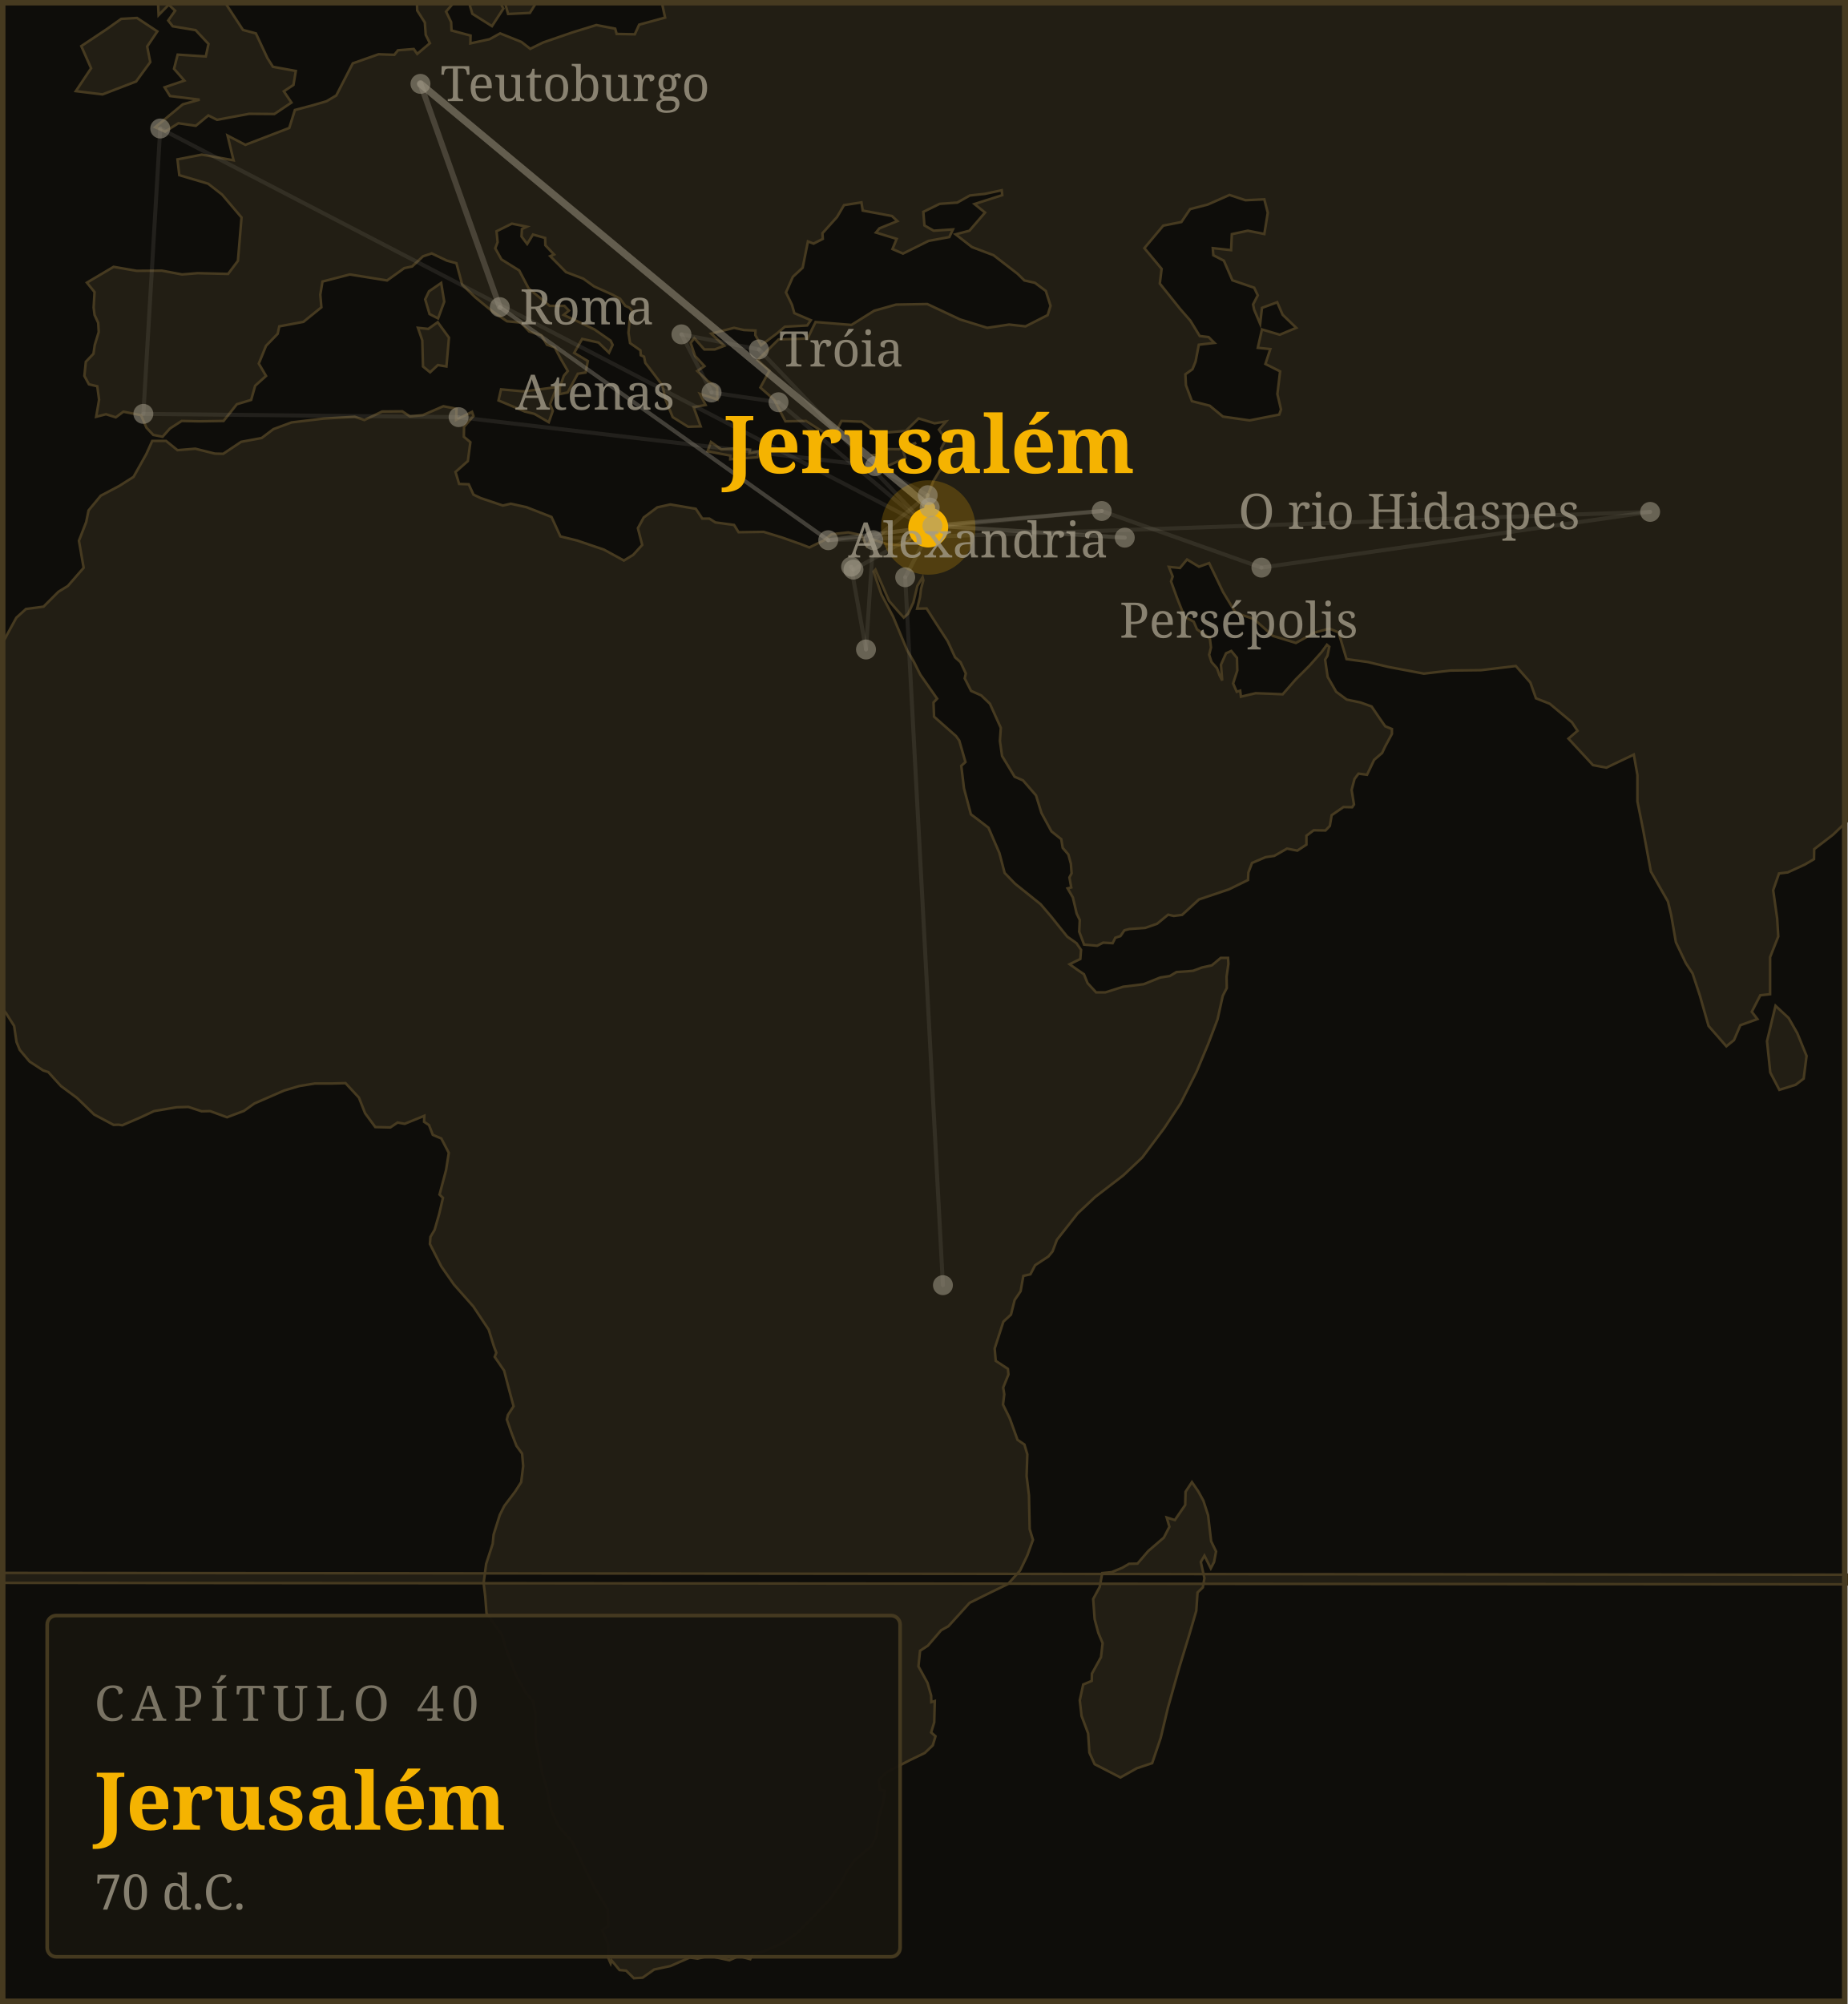
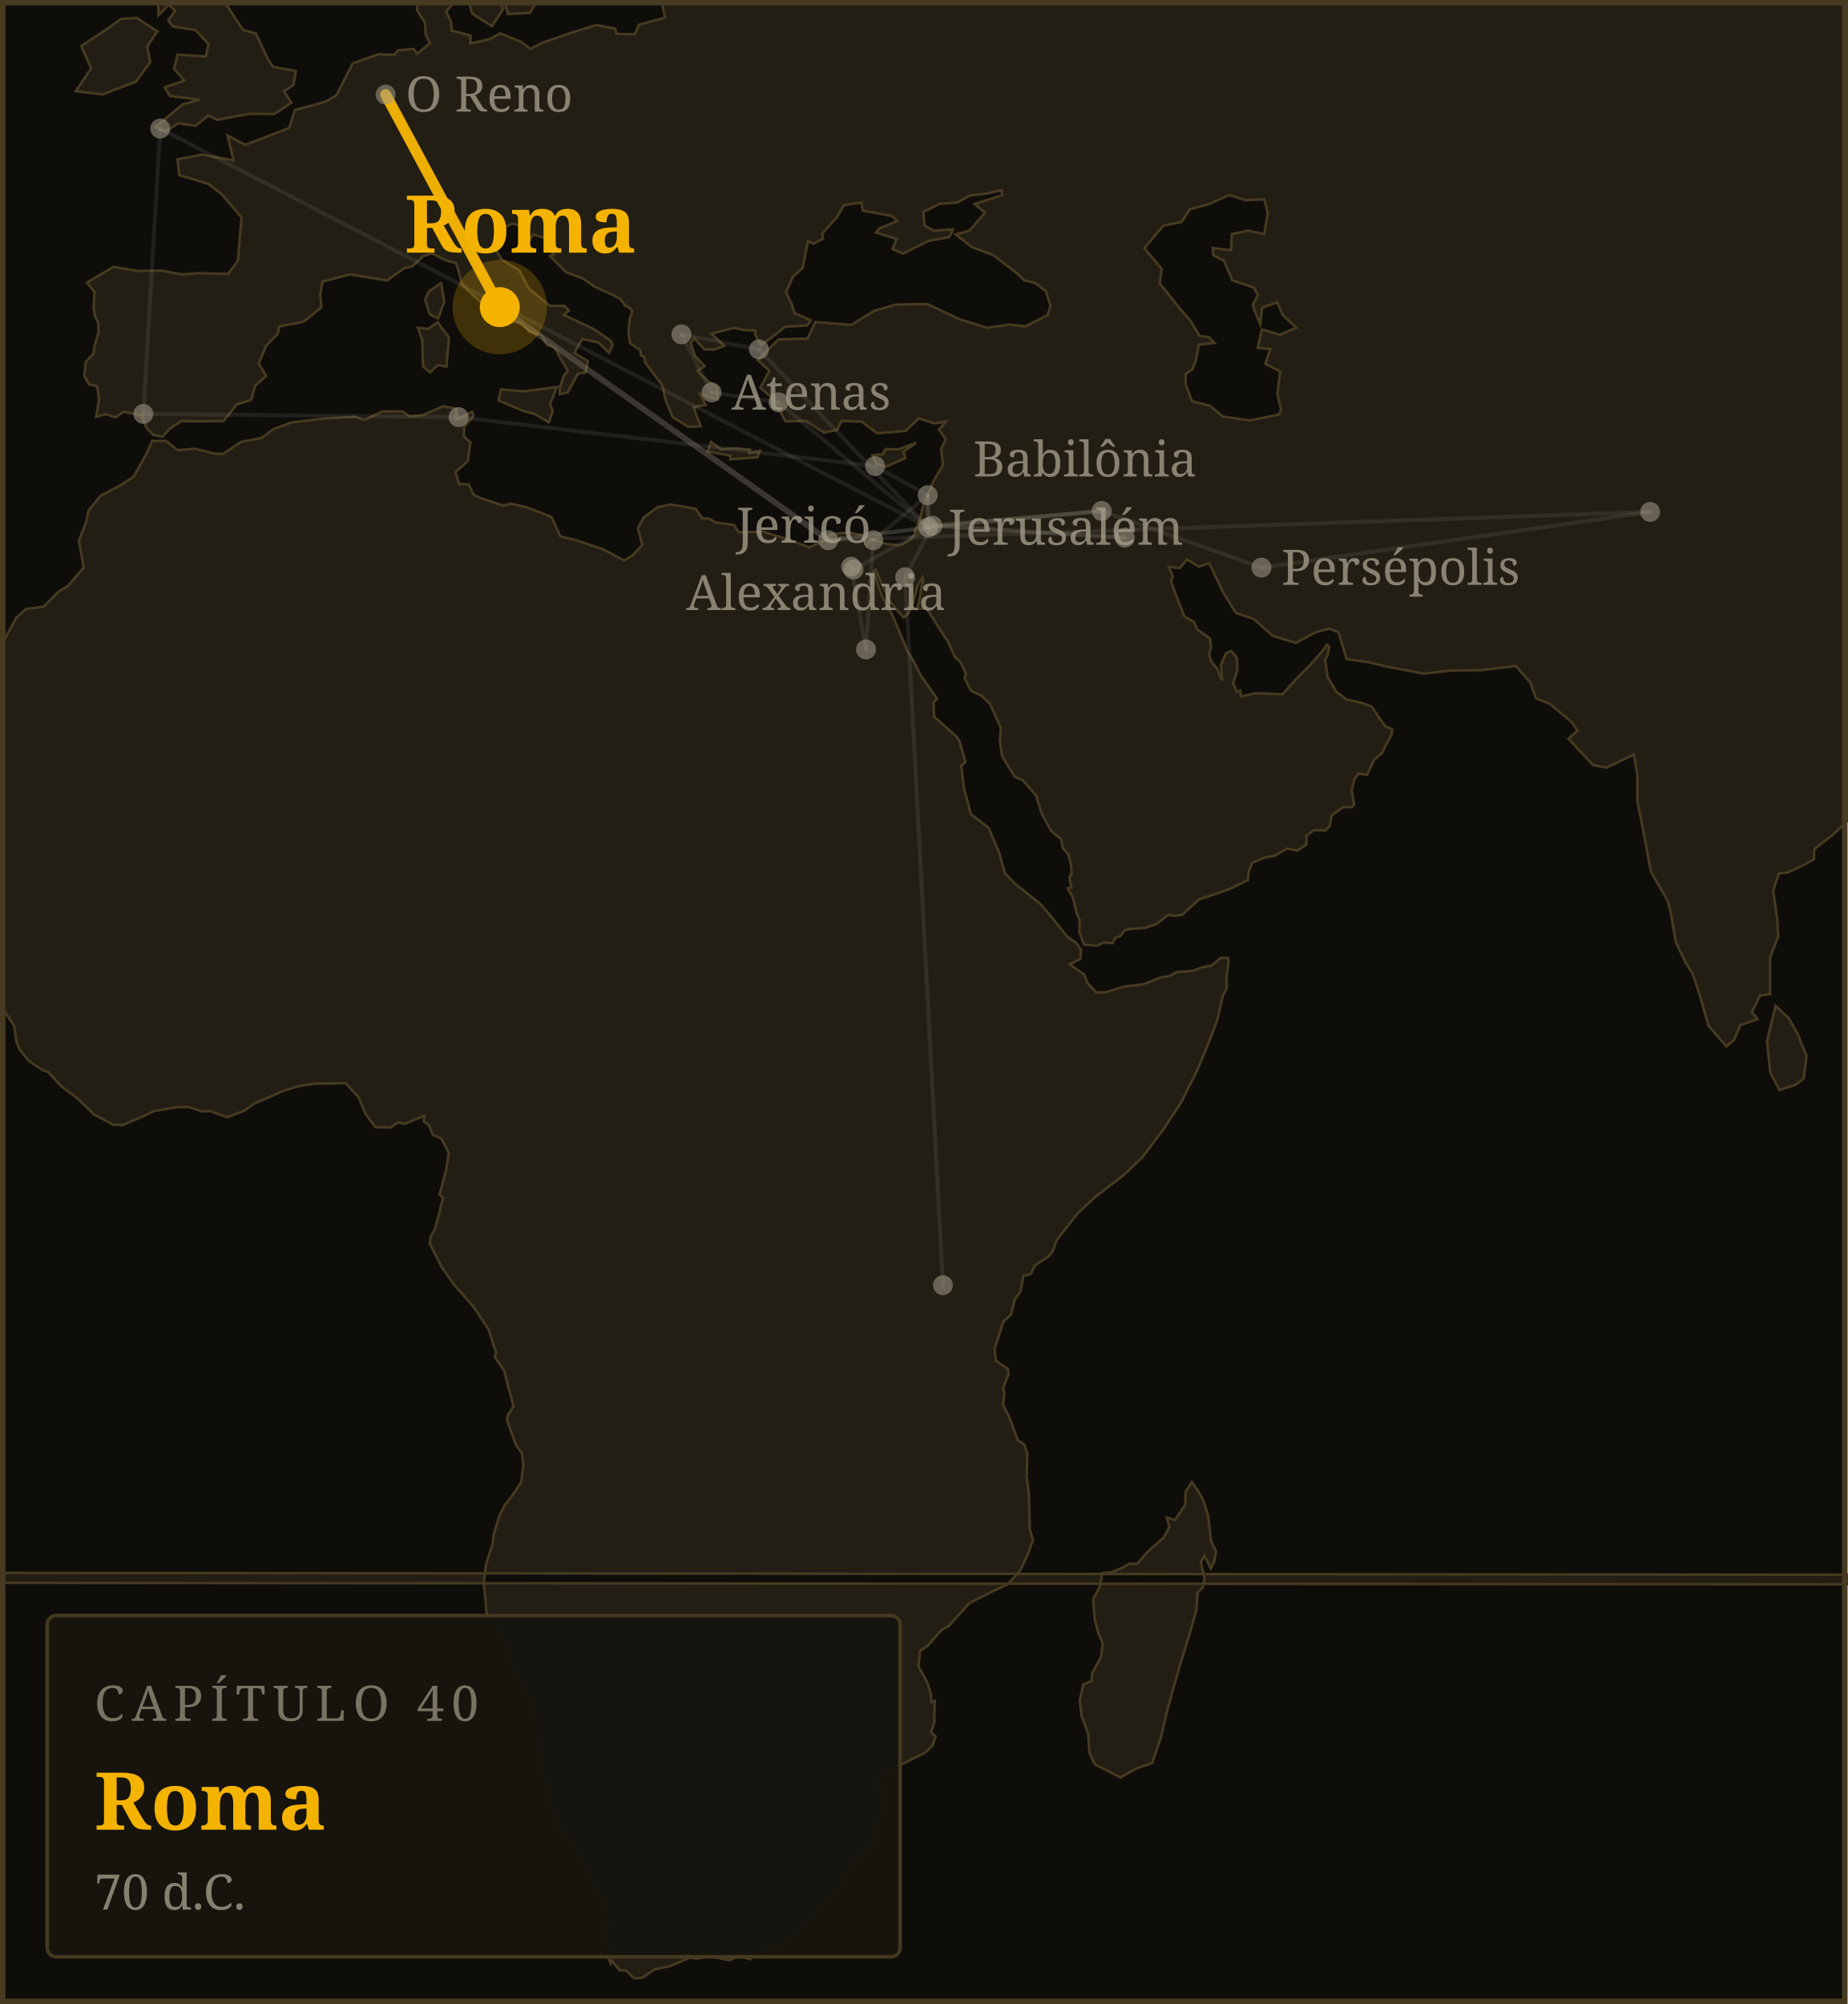
<svg xmlns="http://www.w3.org/2000/svg" viewBox="0 0 1018 1104" width="100%" role="img" aria-label="Mapa da caminhada da família até o capítulo 40">
  <rect width="1018" height="1104" fill="#0e0d0a" />
  <path d="M0.0 872.0L1018.4 872.8L1018.4 867.5L-0.0 866.5Z M665.7 834.7L667.4 849.1L670.1 854.7L669.0 860.5L667.2 864.0L663.7 857.0L661.7 860.5L663.7 869.4L662.8 874.5L659.9 877.3L659.2 887.4L655.1 901.4L650.0 918.0L643.6 940.7L639.6 957.4L634.9 971.3L626.5 974.1L617.4 979.2L611.4 976.1L603.2 971.9L600.3 965.5L599.6 954.9L596.0 945.3L595.0 936.7L596.9 928.0L601.6 926.0L601.7 922.0L606.7 912.9L607.6 905.2L605.2 899.5L603.2 892.0L602.4 880.9L606.0 874.2L607.4 866.6L612.6 866.1L618.4 863.7L622.2 861.5L626.8 861.4L632.7 854.5L641.3 847.1L644.4 841.1L642.9 836.0L647.4 837.4L653.1 829.1L653.3 821.8L656.8 816.5L660.3 821.6L663.1 826.7L665.7 834.7Z M989.5 597.6L980.5 600.4L975.5 590.8L973.7 573.6L978.4 554.1L985.6 560.8L990.4 569.2L995.5 581.7L993.9 594.2L989.5 597.6Z M504.8 243.9L497.8 249.0L498.6 251.3L498.9 252.3L488.2 257.1L483.1 255.6L480.7 250.8L485.7 250.3L486.4 250.3L487.9 247.4L495.4 247.5L504.8 243.9Z M391.8 243.5L397.5 247.6L405.6 246.9L413.3 247.7L413.0 249.8L418.7 248.4L417.4 251.9L402.4 253.0L402.5 251.0L389.9 248.6L391.8 243.5Z M306.8 213.2L303.1 222.7L304.6 226.4L302.4 232.6L294.5 228.0L289.2 226.7L274.7 220.6L276.1 214.5L288.3 215.6L298.9 214.3L306.8 213.2Z M241.2 177.5L247.4 186.0L246.0 201.9L241.3 201.1L237.0 205.1L233.1 201.9L232.7 187.5L230.3 180.6L236.0 181.2L241.2 177.5Z M244.8 166.2L241.4 175.4L236.7 173.0L234.3 164.9L236.4 160.5L243.1 155.9L244.8 166.2Z M75.0 44.9L56.5 52.0L41.8 50.2L50.2 37.6L44.8 25.4L58.9 16.0L66.8 10.4L75.5 9.9L86.7 17.3L81.1 25.6L82.8 34.2L75.0 44.9Z M277.4 4.7L271.1 14.4L260.3 7.6L258.8 2.6L268.9 0.0L274.8 0.0L277.4 4.7Z M113.4 0.0L113.1 0.3L123.8 1.1L133.9 16.5L141.0 18.4L147.4 32.1L150.4 36.8L163.0 39.1L161.7 46.8L156.4 50.3L160.6 56.5L151.2 62.8L137.3 62.7L119.6 66.0L114.8 63.6L107.9 69.3L98.3 67.9L91.0 72.5L85.5 70.1L100.7 57.5L110.0 54.9L93.7 52.9L90.7 48.1L101.6 44.4L95.9 37.9L97.9 30.1L113.4 31.1L114.9 24.2L107.8 16.6L95.2 14.5L92.7 11.3L96.5 5.9L93.0 2.6L87.4 8.3L87.0 0.0Z M1018.4 0.0L1018.4 451.6L1017.8 452.4L1010.0 459.9L999.7 467.8L999.6 473.3L994.5 476.3L985.1 480.6L980.3 481.2L977.1 490.4L979.3 506.0L979.9 515.9L975.4 527.3L975.4 547.7L970.0 548.3L965.3 557.4L968.4 561.4L959.0 564.8L955.5 573.0L951.3 576.4L941.5 565.2L936.7 548.4L932.7 536.3L929.0 530.6L923.5 519.1L920.9 504.1L919.1 496.6L909.7 480.1L905.4 456.9L902.3 441.5L902.3 427.0L900.3 415.7L885.2 422.9L877.8 421.5L864.3 406.9L869.3 402.6L866.2 397.9L854.0 387.7L846.4 384.7L843.3 376.0L835.3 366.9L816.1 369.2L799.2 369.4L784.6 371.1L765.0 367.4L753.7 364.7L742.0 363.1L737.6 348.4L732.6 346.3L724.6 348.4L714.1 354.2L701.4 350.3L690.9 341.0L680.9 337.6L674.0 326.2L666.3 310.2L660.7 312.2L654.1 308.2L650.2 312.9L644.1 312.3L646.2 317.6L645.3 320.3L648.6 329.4L652.7 339.7L657.8 342.5L659.6 346.7L666.7 351.7L667.3 356.7L666.3 360.7L667.6 364.7L670.6 368.1L672.0 372.0L673.5 374.9L672.8 366.2L675.6 359.9L678.5 358.6L681.6 362.4L681.8 369.4L679.5 376.5L681.5 381.1L683.4 380.5L683.8 383.8L691.9 381.9L700.5 382.2L706.8 382.5L713.9 374.4L721.6 366.7L728.2 359.3L731.2 355.2L732.5 356.3L731.5 361.2L730.2 363.4L731.6 372.9L736.3 381.1L742.1 385.4L749.7 387.0L755.8 389.2L760.5 396.1L763.3 400.1L767.0 401.6L767.0 404.3L763.2 411.4L761.6 414.8L757.2 418.6L753.3 426.8L748.6 426.2L746.4 429.1L744.8 435.2L746.1 443.2L745.1 444.7L740.3 444.6L733.8 449.1L732.8 455.0L730.4 457.5L723.9 457.4L719.9 460.4L719.9 465.3L714.9 468.6L709.2 467.5L702.2 471.5L697.4 472.2L689.9 475.4L687.9 480.7L687.7 484.8L677.3 489.9L660.7 495.5L651.4 504.0L646.8 504.6L643.7 503.9L637.6 508.9L631.0 511.2L622.3 511.8L619.6 512.5L617.4 515.7L614.6 516.6L613.1 519.6L607.9 519.3L604.6 521.0L597.4 520.4L594.7 513.3L595.0 506.8L593.3 503.3L591.2 494.4L588.3 489.4L590.3 488.9L589.3 483.4L590.5 481.1L590.1 475.8L588.7 470.7L585.6 467.1L584.8 462.3L579.4 458.0L573.9 447.9L570.9 438.2L563.7 429.9L559.1 427.9L552.2 416.5L551.0 408.2L551.5 401.0L545.5 387.7L540.7 383.1L535.1 380.6L531.6 373.7L532.2 371.0L529.3 364.8L526.3 362.1L522.2 353.2L515.9 343.5L510.6 335.2L505.4 335.3L507.0 328.7L507.5 324.5L508.8 319.7L508.4 318.0L505.5 322.8L503.3 331.9L500.4 338.1L498.0 340.2L494.5 336.3L489.9 331.0L482.4 313.8L481.4 314.9L485.7 327.5L492.1 339.6L499.9 358.3L503.7 364.8L507.1 371.6L516.4 384.9L514.4 387.0L514.7 394.8L526.8 405.5L528.6 408.0L532.0 419.8L529.7 421.9L531.2 434.3L535.0 448.6L539.0 451.6L544.7 456.0L550.7 469.9L553.6 480.9L559.3 486.8L573.4 498.1L579.2 504.9L584.8 511.9L588.1 516.0L593.2 519.6L595.7 523.3L595.3 528.3L589.4 531.2L593.9 534.4L597.3 536.7L599.3 541.6L604.0 546.7L609.1 546.7L618.9 543.6L630.2 542.2L639.4 538.5L644.6 537.7L648.3 535.5L654.2 535.1L657.5 534.8L662.3 533.0L667.8 531.8L672.7 527.7L676.7 527.7L676.9 531.0L675.9 538.0L676.0 544.3L673.8 548.6L670.9 561.6L665.8 575.0L659.4 590.3L650.5 607.9L641.6 621.4L629.4 637.7L619.0 647.5L603.5 659.4L593.8 668.5L582.4 683.0L580.0 689.4L577.7 692.2L570.4 697.0L567.8 702.0L563.9 702.9L562.4 711.3L559.1 716.2L557.1 724.2L552.9 728.1L548.1 742.9L548.7 749.7L555.4 754.1L555.7 757.2L552.8 764.4L553.4 768.1L552.7 773.8L556.4 781.3L560.7 793.2L564.5 795.8L566.1 801.2L565.7 813.1L567.0 823.7L567.4 842.4L569.2 848.3L566.1 856.9L562.1 865.2L555.5 872.6L546.0 877.2L534.3 883.0L522.6 895.9L518.6 898.1L511.3 906.6L507.0 909.4L506.1 918.0L511.1 927.1L513.1 934.1L513.2 937.7L515.1 937.1L514.8 948.8L513.1 954.4L515.5 956.5L514.0 961.5L509.6 965.7L501.1 969.8L488.6 976.3L484.0 980.7L484.9 985.8L487.6 986.6L486.7 992.9L484.1 1001.6L482.9 1011.6L480.2 1017.0L473.1 1023.1L471.0 1024.8L466.6 1030.9L463.7 1037.1L457.8 1045.7L446.1 1058.1L438.8 1065.3L430.9 1070.7L420.0 1075.4L414.8 1076.0L413.4 1079.3L407.1 1077.6L401.9 1079.9L390.7 1077.5L384.4 1079.0L380.1 1078.4L369.4 1083.1L360.5 1085.0L354.1 1089.5L349.3 1089.8L345.0 1085.6L341.4 1085.3L337.0 1080.0L336.5 1081.6L335.1 1078.4L335.2 1071.4L331.8 1063.3L335.1 1061.1L334.9 1051.9L328.0 1040.7L322.8 1030.5L322.8 1030.5L315.4 1014.9L307.6 1005.9L303.6 997.1L301.3 985.4L298.7 976.7L295.2 958.2L295.0 943.9L293.7 937.3L289.6 932.4L284.2 922.5L278.8 908.1L276.5 900.5L268.1 888.8L267.4 879.6L266.5 872.1L267.9 861.5L271.5 850.5L272.0 845.4L275.4 834.6L277.9 829.6L283.8 821.8L287.2 816.5L288.3 807.6L287.7 800.8L284.6 796.5L281.8 789.2L279.3 782.0L279.9 779.5L283.0 774.7L279.9 763.2L277.8 755.1L272.6 747.5L273.5 745.2L272.1 741.5L269.3 732.5L260.8 719.7L250.1 707.6L243.2 697.7L236.9 685.3L237.2 681.4L239.5 677.5L242.0 668.8L244.1 659.9L242.2 658.1L245.8 644.6L247.3 635.1L243.2 627.2L238.5 625.2L236.4 619.8L233.7 618.0L233.8 614.7L223.0 619.1L219.1 618.4L215.1 621.1L206.8 620.9L201.2 613.3L197.8 604.7L190.4 596.7L182.6 596.9L173.5 596.9L164.9 598.3L156.5 600.8L140.2 607.9L134.4 612.0L125.1 615.5L115.8 612.1L111.1 612.2L103.8 609.8L97.2 610.0L84.9 612.1L77.6 615.5L67.4 619.9L65.3 619.6L62.6 619.7L51.9 614.0L42.5 604.9L33.6 598.3L26.6 590.6L23.8 589.7L16.3 584.8L10.9 578.4L9.1 574.0L7.8 565.2L3.3 558.1L0.0 554.3L0.0 354.0L2.3 352.6L9.0 340.3L14.3 335.5L24.0 334.2L32.2 326.0L37.4 322.8L46.1 312.8L43.5 297.9L47.5 287.6L48.8 281.2L55.5 273.1L65.9 267.6L73.6 262.7L80.6 250.2L83.9 242.9L91.5 242.9L97.8 248.0L107.6 247.2L118.4 249.9L123.0 250.0L132.9 243.4L144.2 241.3L150.7 236.4L160.7 232.7L178.4 230.6L195.5 229.6L200.8 231.4L210.6 226.7L221.7 226.6L225.9 229.4L233.0 228.7L244.3 223.8L251.6 225.2L251.3 231.3L260.1 226.9L260.9 229.2L255.7 235.1L255.6 240.6L259.2 243.6L257.8 254.0L251.0 260.0L253.0 266.6L258.3 266.8L260.9 272.5L264.9 274.4L277.1 278.5L281.5 277.5L290.1 279.4L303.9 284.8L308.8 295.5L318.1 297.8L332.8 302.8L343.8 308.8L348.9 305.7L353.9 300.2L351.5 291.0L354.7 285.1L362.2 279.5L369.4 277.9L383.4 280.3L387.0 285.7L390.9 285.7L394.2 287.8L404.5 289.2L407.0 293.2L420.8 293.0L430.9 296.1L441.1 299.7L446.0 301.6L454.0 297.7L458.2 294.3L467.4 293.3L474.8 294.8L477.6 300.8L480.1 296.9L488.4 299.7L496.5 300.4L501.6 297.4L504.6 293.4L503.9 292.7L506.7 287.1L508.8 278.1L510.2 275.0L510.5 274.9L514.3 265.1L519.4 256.7L519.6 256.3L518.6 247.1L521.2 242.1L517.4 236.7L521.3 232.2L515.0 233.2L506.2 230.5L499.1 237.4L483.3 238.7L474.9 232.3L463.7 231.9L461.3 236.8L454.1 238.3L444.1 231.9L432.8 232.1L426.6 220.2L419.0 213.5L424.0 204.2L417.5 198.4L429.0 187.0L445.0 186.5L449.4 177.4L469.2 179.0L481.7 171.2L493.8 167.8L511.0 167.5L529.1 176.0L544.0 180.6L556.1 178.8L565.1 179.8L577.3 173.6L578.9 168.5L576.3 160.3L570.3 155.8L564.5 154.5L560.7 150.8L547.5 140.6L535.6 136.1L526.6 129.1L534.2 127.1L542.8 117.1L537.0 112.4L552.3 107.5L552.0 104.8L542.7 106.8L534.4 107.7L527.5 111.6L517.8 112.3L508.8 116.7L509.4 124.2L514.5 127.1L525.1 126.4L523.1 130.6L511.7 132.7L497.6 139.7L491.8 137.2L494.1 131.6L482.7 128.1L484.6 125.8L494.5 121.8L491.5 119.0L475.4 116.0L474.7 111.5L465.1 113.0L461.2 119.6L453.2 128.5L453.4 131.6L448.3 134.2L445.2 133.0L442.3 147.5L436.9 152.5L433.1 161.1L436.4 167.9L437.7 172.5L446.8 176.4L444.8 179.3L432.5 180.0L428.1 183.7L419.4 190.2L416.2 184.6L416.3 182.1L409.9 181.8L404.5 180.6L391.9 183.8L399.1 190.5L393.9 192.5L388.1 192.5L382.6 186.3L380.6 188.9L383.0 196.1L388.2 201.7L384.2 204.4L390.0 209.9L395.2 213.4L395.3 220.1L385.7 217.0L388.8 223.1L382.2 224.3L386.1 234.9L379.2 235.1L370.7 229.8L366.8 220.3L365.0 212.3L360.9 206.8L355.6 199.9L354.9 196.5L353.1 195.7L352.9 193.0L347.2 189.0L346.3 183.3L347.1 175.1L348.5 171.4L346.8 169.5L344.6 168.5L341.7 164.6L337.2 162.2L327.4 157.8L321.4 153.5L311.9 149.9L303.2 141.1L305.3 140.2L300.5 135.1L300.4 131.1L293.7 129.2L290.5 134.4L287.4 130.3L287.6 126.2L288.0 126.0L290.3 124.9L282.1 123.2L273.6 127.4L274.2 133.4L272.9 136.8L276.3 142.9L286.1 149.0L291.3 158.9L302.9 168.5L311.0 168.5L313.5 171.1L310.6 173.5L319.9 177.8L327.6 181.5L336.5 187.7L337.6 190.0L335.6 194.3L329.8 188.7L320.8 186.7L316.4 194.4L323.9 198.9L322.7 205.2L318.4 205.9L312.8 216.2L308.5 217.1L308.5 213.4L310.7 207.0L312.9 204.4L308.9 197.5L305.7 191.4L301.4 189.9L298.3 184.7L291.6 182.6L287.1 177.7L279.4 177.0L271.3 171.5L261.8 163.7L254.7 156.8L251.5 145.0L246.3 143.6L237.9 139.6L233.1 141.2L227.1 146.8L222.8 147.7L213.3 154.5L192.8 151.2L177.7 155.1L176.5 162.3L177.1 169.3L167.2 177.3L153.9 179.8L153.0 183.9L146.6 190.5L142.6 200.3L146.6 207.1L140.6 212.5L138.4 220.3L130.5 222.7L123.2 231.9L110.0 232.1L100.1 231.9L93.6 236.1L89.6 240.6L84.5 239.6L80.7 235.6L77.7 228.7L68.0 226.8L63.8 229.9L58.4 228.2L53.0 229.6L54.6 220.2L53.6 212.8L49.0 211.7L46.5 207.1L47.3 199.3L51.5 194.9L52.2 190.1L54.4 182.9L54.1 177.8L52.1 173.5L51.6 169.4L52.1 160.9L47.9 155.7L62.6 147.0L75.3 149.2L89.2 149.1L100.3 151.2L108.9 150.5L125.7 150.9L131.1 143.7L133.1 119.8L122.4 107.2L114.7 101.2L98.8 96.5L97.8 87.8L111.2 85.2L128.7 88.3L125.4 74.7L135.2 79.8L159.4 70.5L162.5 60.6L171.6 58.2L179.9 55.8L185.3 52.6L194.4 34.9L208.6 29.9L217.3 30.2L219.3 27.7L228.0 27.0L229.9 29.7L236.9 23.8L234.6 19.2L234.1 12.4L229.9 5.8L229.7 0.0L251.3 0.0L245.8 6.4L248.6 12.2L248.8 16.8L259.3 19.6L259.2 23.9L269.8 21.6L275.6 18.4L287.3 23.1L292.2 26.9L299.3 23.4L315.6 17.8L328.6 13.8L339.0 15.8L339.8 18.7L349.8 18.9L352.2 13.6L366.5 9.7L364.4 0.0L296.4 0.0L292.0 7.1L280.0 7.7L277.8 0.0Z M655.9 176.6L661.1 185.1L666.0 185.7L669.2 188.9L660.6 189.9L658.8 199.2L657.1 203.4L653.2 206.2L653.5 212.2L656.8 221.0L666.6 223.5L673.9 229.5L688.6 231.6L704.9 228.4L705.9 225.6L703.9 217.1L705.4 204.6L697.3 200.5L700.0 192.3L693.1 191.6L695.4 181.5L705.2 184.4L714.3 180.6L706.8 173.4L703.8 166.5L695.4 169.6L694.4 178.4L691.1 170.6L690.5 167.7L693.1 162.7L691.1 158.5L679.1 154.4L674.4 143.6L668.6 140.6L668.3 136.7L678.4 137.8L678.8 129.0L687.6 127.1L696.7 128.9L698.6 117.2L696.7 109.8L686.3 110.3L677.5 107.4L665.5 112.7L655.8 115.2L651.0 122.3L641.0 124.3L630.6 136.7L640.1 148.1L639.1 156.2L650.4 170.3L655.9 176.6Z" fill="#221e14" stroke="#463a20" stroke-width="1.4" />
  <path d="M519.6 708.0L498.8 318.0" fill="none" stroke="#a39b88" stroke-width="2.2" stroke-linecap="round" opacity="0.14" />
  <path d="M498.8 318.0L513.8 289.6" fill="none" stroke="#a39b88" stroke-width="2.2" stroke-linecap="round" opacity="0.14" />
  <path d="M513.8 289.6L619.8 296.2" fill="none" stroke="#a39b88" stroke-width="2.2" stroke-linecap="round" opacity="0.14" />
  <path d="M619.8 296.2L513.8 289.6" fill="none" stroke="#a39b88" stroke-width="2.2" stroke-linecap="round" opacity="0.14" />
  <path d="M513.8 289.6L607.1 281.5" fill="none" stroke="#a39b88" stroke-width="2.2" stroke-linecap="round" opacity="0.14" />
  <path d="M607.1 281.5L513.8 289.6" fill="none" stroke="#a39b88" stroke-width="2.2" stroke-linecap="round" opacity="0.14" />
  <path d="M513.8 289.6L470.3 313.8" fill="none" stroke="#a39b88" stroke-width="2.2" stroke-linecap="round" opacity="0.14" />
  <path d="M470.3 313.8L469.0 312.2" fill="none" stroke="#a39b88" stroke-width="2.2" stroke-linecap="round" opacity="0.14" />
  <path d="M469.0 312.2L477.2 357.8" fill="none" stroke="#a39b88" stroke-width="2.2" stroke-linecap="round" opacity="0.14" />
  <path d="M477.2 357.8L481.2 297.6" fill="none" stroke="#a39b88" stroke-width="2.2" stroke-linecap="round" opacity="0.14" />
  <path d="M481.2 297.6L511.2 272.8" fill="none" stroke="#a39b88" stroke-width="2.2" stroke-linecap="round" opacity="0.14" />
  <path d="M511.2 272.8L482.2 256.8" fill="none" stroke="#a39b88" stroke-width="2.2" stroke-linecap="round" opacity="0.14" />
  <path d="M482.2 256.8L252.7 229.8" fill="none" stroke="#a39b88" stroke-width="2.2" stroke-linecap="round" opacity="0.14" />
  <path d="M252.7 229.8L79.0 228.0" fill="none" stroke="#a39b88" stroke-width="2.2" stroke-linecap="round" opacity="0.14" />
  <path d="M79.0 228.0L88.3 70.8" fill="none" stroke="#a39b88" stroke-width="2.2" stroke-linecap="round" opacity="0.14" />
  <path d="M88.3 70.8L511.5 290.6" fill="none" stroke="#a39b88" stroke-width="2.2" stroke-linecap="round" opacity="0.14" />
  <path d="M511.5 290.6L511.2 272.8" fill="none" stroke="#a39b88" stroke-width="2.2" stroke-linecap="round" opacity="0.14" />
  <path d="M511.2 272.8L511.5 290.6" fill="none" stroke="#a39b88" stroke-width="2.2" stroke-linecap="round" opacity="0.14" />
  <path d="M511.5 290.6L429.0 221.6" fill="none" stroke="#a39b88" stroke-width="2.2" stroke-linecap="round" opacity="0.14" />
  <path d="M429.0 221.6L392.1 216.2" fill="none" stroke="#a39b88" stroke-width="2.2" stroke-linecap="round" opacity="0.14" />
  <path d="M392.1 216.2L375.5 184.2" fill="none" stroke="#a39b88" stroke-width="2.2" stroke-linecap="round" opacity="0.14" />
  <path d="M375.5 184.2L418.2 192.5" fill="none" stroke="#a39b88" stroke-width="2.2" stroke-linecap="round" opacity="0.14" />
  <path d="M418.2 192.5L511.5 290.6" fill="none" stroke="#a39b88" stroke-width="2.2" stroke-linecap="round" opacity="0.14" />
  <path d="M511.5 290.6L607.1 281.5" fill="none" stroke="#a39b88" stroke-width="2.2" stroke-linecap="round" opacity="0.14" />
  <path d="M607.1 281.5L695.1 312.7" fill="none" stroke="#a39b88" stroke-width="2.2" stroke-linecap="round" opacity="0.14" />
  <path d="M695.1 312.7L909.3 282.0" fill="none" stroke="#a39b88" stroke-width="2.2" stroke-linecap="round" opacity="0.14" />
  <path d="M909.3 282.0L456.4 297.6" fill="none" stroke="#a39b88" stroke-width="2.2" stroke-linecap="round" opacity="0.14" />
  <path d="M456.4 297.6L511.5 290.6" fill="none" stroke="#a39b88" stroke-width="2.2" stroke-linecap="round" opacity="0.14" />
  <path d="M511.5 290.6L456.4 297.6" fill="none" stroke="#a39b88" stroke-width="2.2" stroke-linecap="round" opacity="0.14" />
-   <path d="M456.4 297.6L275.4 169.2" fill="none" stroke="#a39b88" stroke-width="2.2" stroke-linecap="round" opacity="0.14" />
-   <path d="M275.4 169.2L456.4 297.6" fill="none" stroke="#a39b88" stroke-width="2.2" stroke-linecap="round" opacity="0.14" />
-   <path d="M456.4 297.6L275.4 169.2" fill="none" stroke="#a39b88" stroke-width="2.2" stroke-linecap="round" opacity="0.14" />
-   <path d="M275.4 169.2L231.7 46.2" fill="none" stroke="#a39b88" stroke-width="3.2" stroke-linecap="round" opacity="0.3" />
-   <path d="M231.7 46.2L512.3 279.6" fill="none" stroke="#a39b88" stroke-width="4.0" stroke-linecap="round" opacity="0.5" />
-   <path d="M512.3 279.6L511.5 290.6" fill="none" stroke="#f5b301" stroke-width="6.0" stroke-linecap="round" opacity="0.95" />
-   <circle cx="511.5" cy="290.6" r="26" fill="#f5b301" opacity="0.22" />
-   <circle cx="511.5" cy="290.6" r="11" fill="#f5b301" />
+   <path d="M456.4 297.6L275.4 169.2" fill="none" stroke="#a39b88" stroke-width="3.2" stroke-linecap="round" opacity="0.3" />
+   <path d="M275.4 169.2L212.5 52.1" fill="none" stroke="#a39b88" stroke-width="4.0" stroke-linecap="round" opacity="0.5" />
+   <path d="M212.5 52.1L275.4 169.2" fill="none" stroke="#f5b301" stroke-width="6.0" stroke-linecap="round" opacity="0.95" />
+   <circle cx="275.4" cy="169.2" r="26" fill="#f5b301" opacity="0.22" />
+   <circle cx="275.4" cy="169.2" r="11" fill="#f5b301" />
+   <circle cx="511.5" cy="290.6" r="5.5" fill="#a39b88" opacity="0.55" />
+   <circle cx="513.8" cy="289.6" r="5.5" fill="#a39b88" opacity="0.55" />
  <circle cx="456.4" cy="297.6" r="5.5" fill="#a39b88" opacity="0.55" />
  <circle cx="392.1" cy="216.2" r="5.5" fill="#a39b88" opacity="0.55" />
-   <circle cx="513.8" cy="289.6" r="5.5" fill="#a39b88" opacity="0.55" />
-   <circle cx="275.4" cy="169.2" r="5.5" fill="#a39b88" opacity="0.55" />
  <circle cx="607.1" cy="281.5" r="5.5" fill="#a39b88" opacity="0.55" />
  <circle cx="511.2" cy="272.8" r="5.5" fill="#a39b88" opacity="0.55" />
-   <circle cx="512.3" cy="279.6" r="5.5" fill="#a39b88" opacity="0.55" />
-   <circle cx="231.7" cy="46.2" r="5.5" fill="#a39b88" opacity="0.55" />
+   <circle cx="212.5" cy="52.1" r="5.5" fill="#a39b88" opacity="0.55" />
  <circle cx="909.3" cy="282.0" r="5.5" fill="#a39b88" opacity="0.55" />
  <circle cx="695.1" cy="312.7" r="5.5" fill="#a39b88" opacity="0.55" />
  <circle cx="418.2" cy="192.5" r="5.5" fill="#a39b88" opacity="0.55" />
  <circle cx="375.5" cy="184.2" r="5.5" fill="#a39b88" opacity="0.55" />
  <circle cx="429.0" cy="221.6" r="5.5" fill="#a39b88" opacity="0.55" />
  <circle cx="88.3" cy="70.8" r="5.5" fill="#a39b88" opacity="0.55" />
  <circle cx="79.0" cy="228.0" r="5.5" fill="#a39b88" opacity="0.55" />
  <circle cx="252.7" cy="229.8" r="5.5" fill="#a39b88" opacity="0.55" />
  <circle cx="482.2" cy="256.8" r="5.5" fill="#a39b88" opacity="0.55" />
  <circle cx="481.2" cy="297.6" r="5.5" fill="#a39b88" opacity="0.55" />
  <circle cx="477.2" cy="357.8" r="5.5" fill="#a39b88" opacity="0.55" />
  <circle cx="469.0" cy="312.2" r="5.5" fill="#a39b88" opacity="0.55" />
  <circle cx="470.3" cy="313.8" r="5.5" fill="#a39b88" opacity="0.55" />
  <circle cx="619.8" cy="296.2" r="5.5" fill="#a39b88" opacity="0.55" />
  <circle cx="498.8" cy="318.0" r="5.5" fill="#a39b88" opacity="0.55" />
  <circle cx="519.6" cy="708.0" r="5.5" fill="#a39b88" opacity="0.55" />
-   <text x="398.6" y="260.6" font-family="Georgia,serif" font-size="44" font-weight="bold" fill="#f5b301">Jerusalém</text>
-   <text x="467.4" y="307.1" font-family="Georgia,serif" font-size="27" fill="#a39b88" opacity="0.8">Alexandria</text>
-   <text x="284.0" y="225.7" font-family="Georgia,serif" font-size="27" fill="#a39b88" opacity="0.8">Atenas</text>
-   <text x="286.4" y="178.7" font-family="Georgia,serif" font-size="27" fill="#a39b88" opacity="0.8">Roma</text>
-   <text x="242.7" y="55.7" font-family="Georgia,serif" font-size="27" fill="#a39b88" opacity="0.8">Teutoburgo</text>
-   <text x="682.4" y="291.4" font-family="Georgia,serif" font-size="27" fill="#a39b88" opacity="0.8">O rio Hidaspes</text>
-   <text x="616.9" y="351.3" font-family="Georgia,serif" font-size="27" fill="#a39b88" opacity="0.8">Persépolis</text>
-   <text x="429.2" y="201.9" font-family="Georgia,serif" font-size="27" fill="#a39b88" opacity="0.8">Tróia</text>
+   <text x="223.0" y="139.2" font-family="Georgia,serif" font-size="44" font-weight="bold" fill="#f5b301">Roma</text>
+   <text x="522.5" y="300.1" font-family="Georgia,serif" font-size="27" fill="#a39b88" opacity="0.8">Jerusalém</text>
+   <text x="405.7" y="299.0" font-family="Georgia,serif" font-size="27" fill="#a39b88" opacity="0.8">Jericó</text>
+   <text x="378.2" y="336.1" font-family="Georgia,serif" font-size="27" fill="#a39b88" opacity="0.8">Alexandria</text>
+   <text x="403.1" y="225.7" font-family="Georgia,serif" font-size="27" fill="#a39b88" opacity="0.8">Atenas</text>
+   <text x="536.3" y="262.5" font-family="Georgia,serif" font-size="27" fill="#a39b88" opacity="0.8">Babilônia</text>
+   <text x="223.5" y="61.5" font-family="Georgia,serif" font-size="27" fill="#a39b88" opacity="0.8">O Reno</text>
+   <text x="706.1" y="322.2" font-family="Georgia,serif" font-size="27" fill="#a39b88" opacity="0.8">Persépolis</text>
  <rect x="26" y="890" width="470" height="188" rx="5" fill="#16140e" stroke="#463a20" stroke-width="2" opacity="0.96" />
  <text x="52" y="948" font-family="Georgia,serif" font-size="27" letter-spacing="4" fill="#a39b88" opacity="0.7">CAPÍTULO 40</text>
-   <text x="52" y="1008" font-family="Georgia,serif" font-size="44" font-weight="bold" fill="#f5b301">Jerusalém</text>
+   <text x="52" y="1008" font-family="Georgia,serif" font-size="44" font-weight="bold" fill="#f5b301">Roma</text>
  <text x="52" y="1052" font-family="Georgia,serif" font-size="27" fill="#a39b88" opacity="0.8">70 d.C.</text>
  <rect x="1.5" y="1.5" width="1015" height="1101" fill="none" stroke="#463a20" stroke-width="3" />
</svg>
